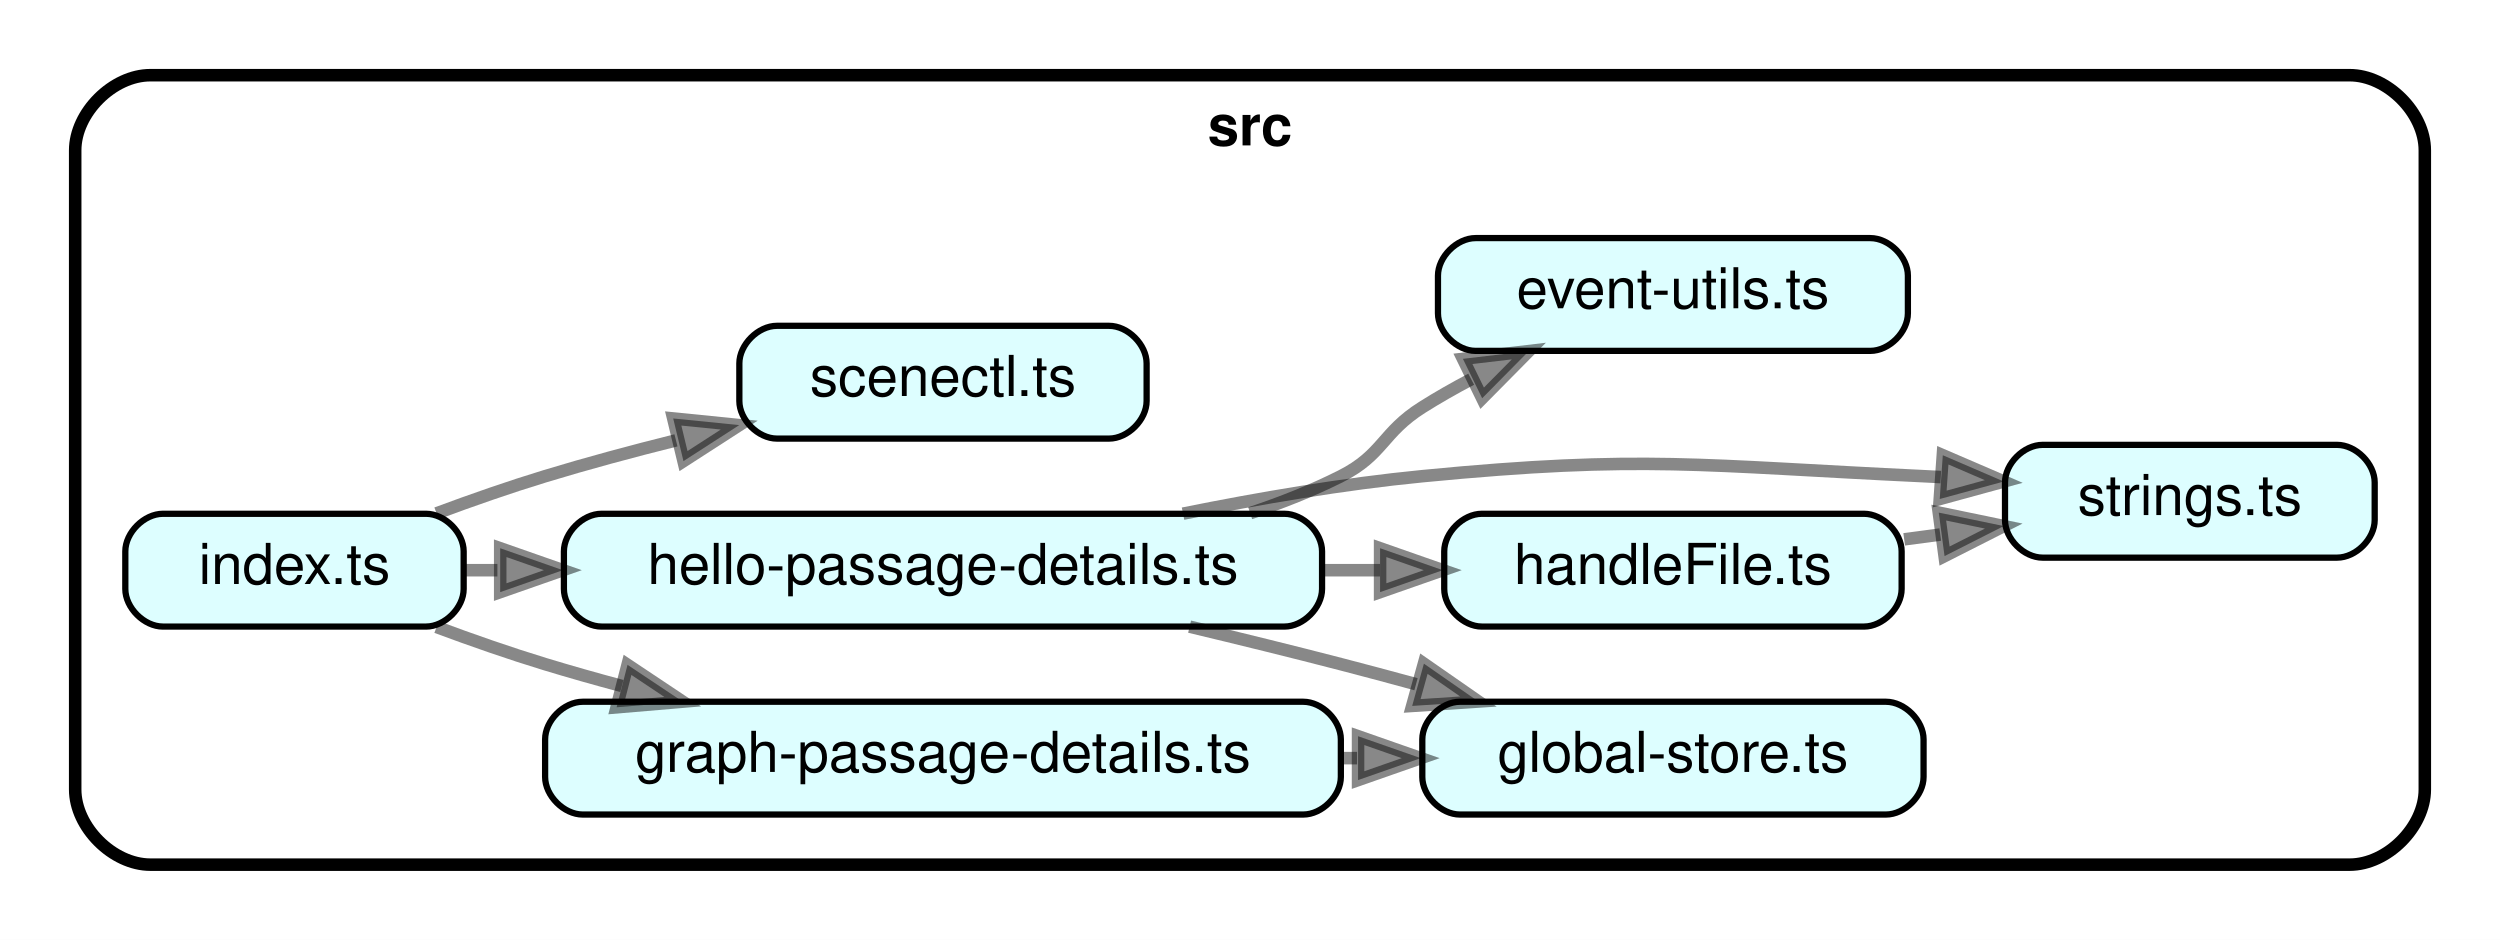
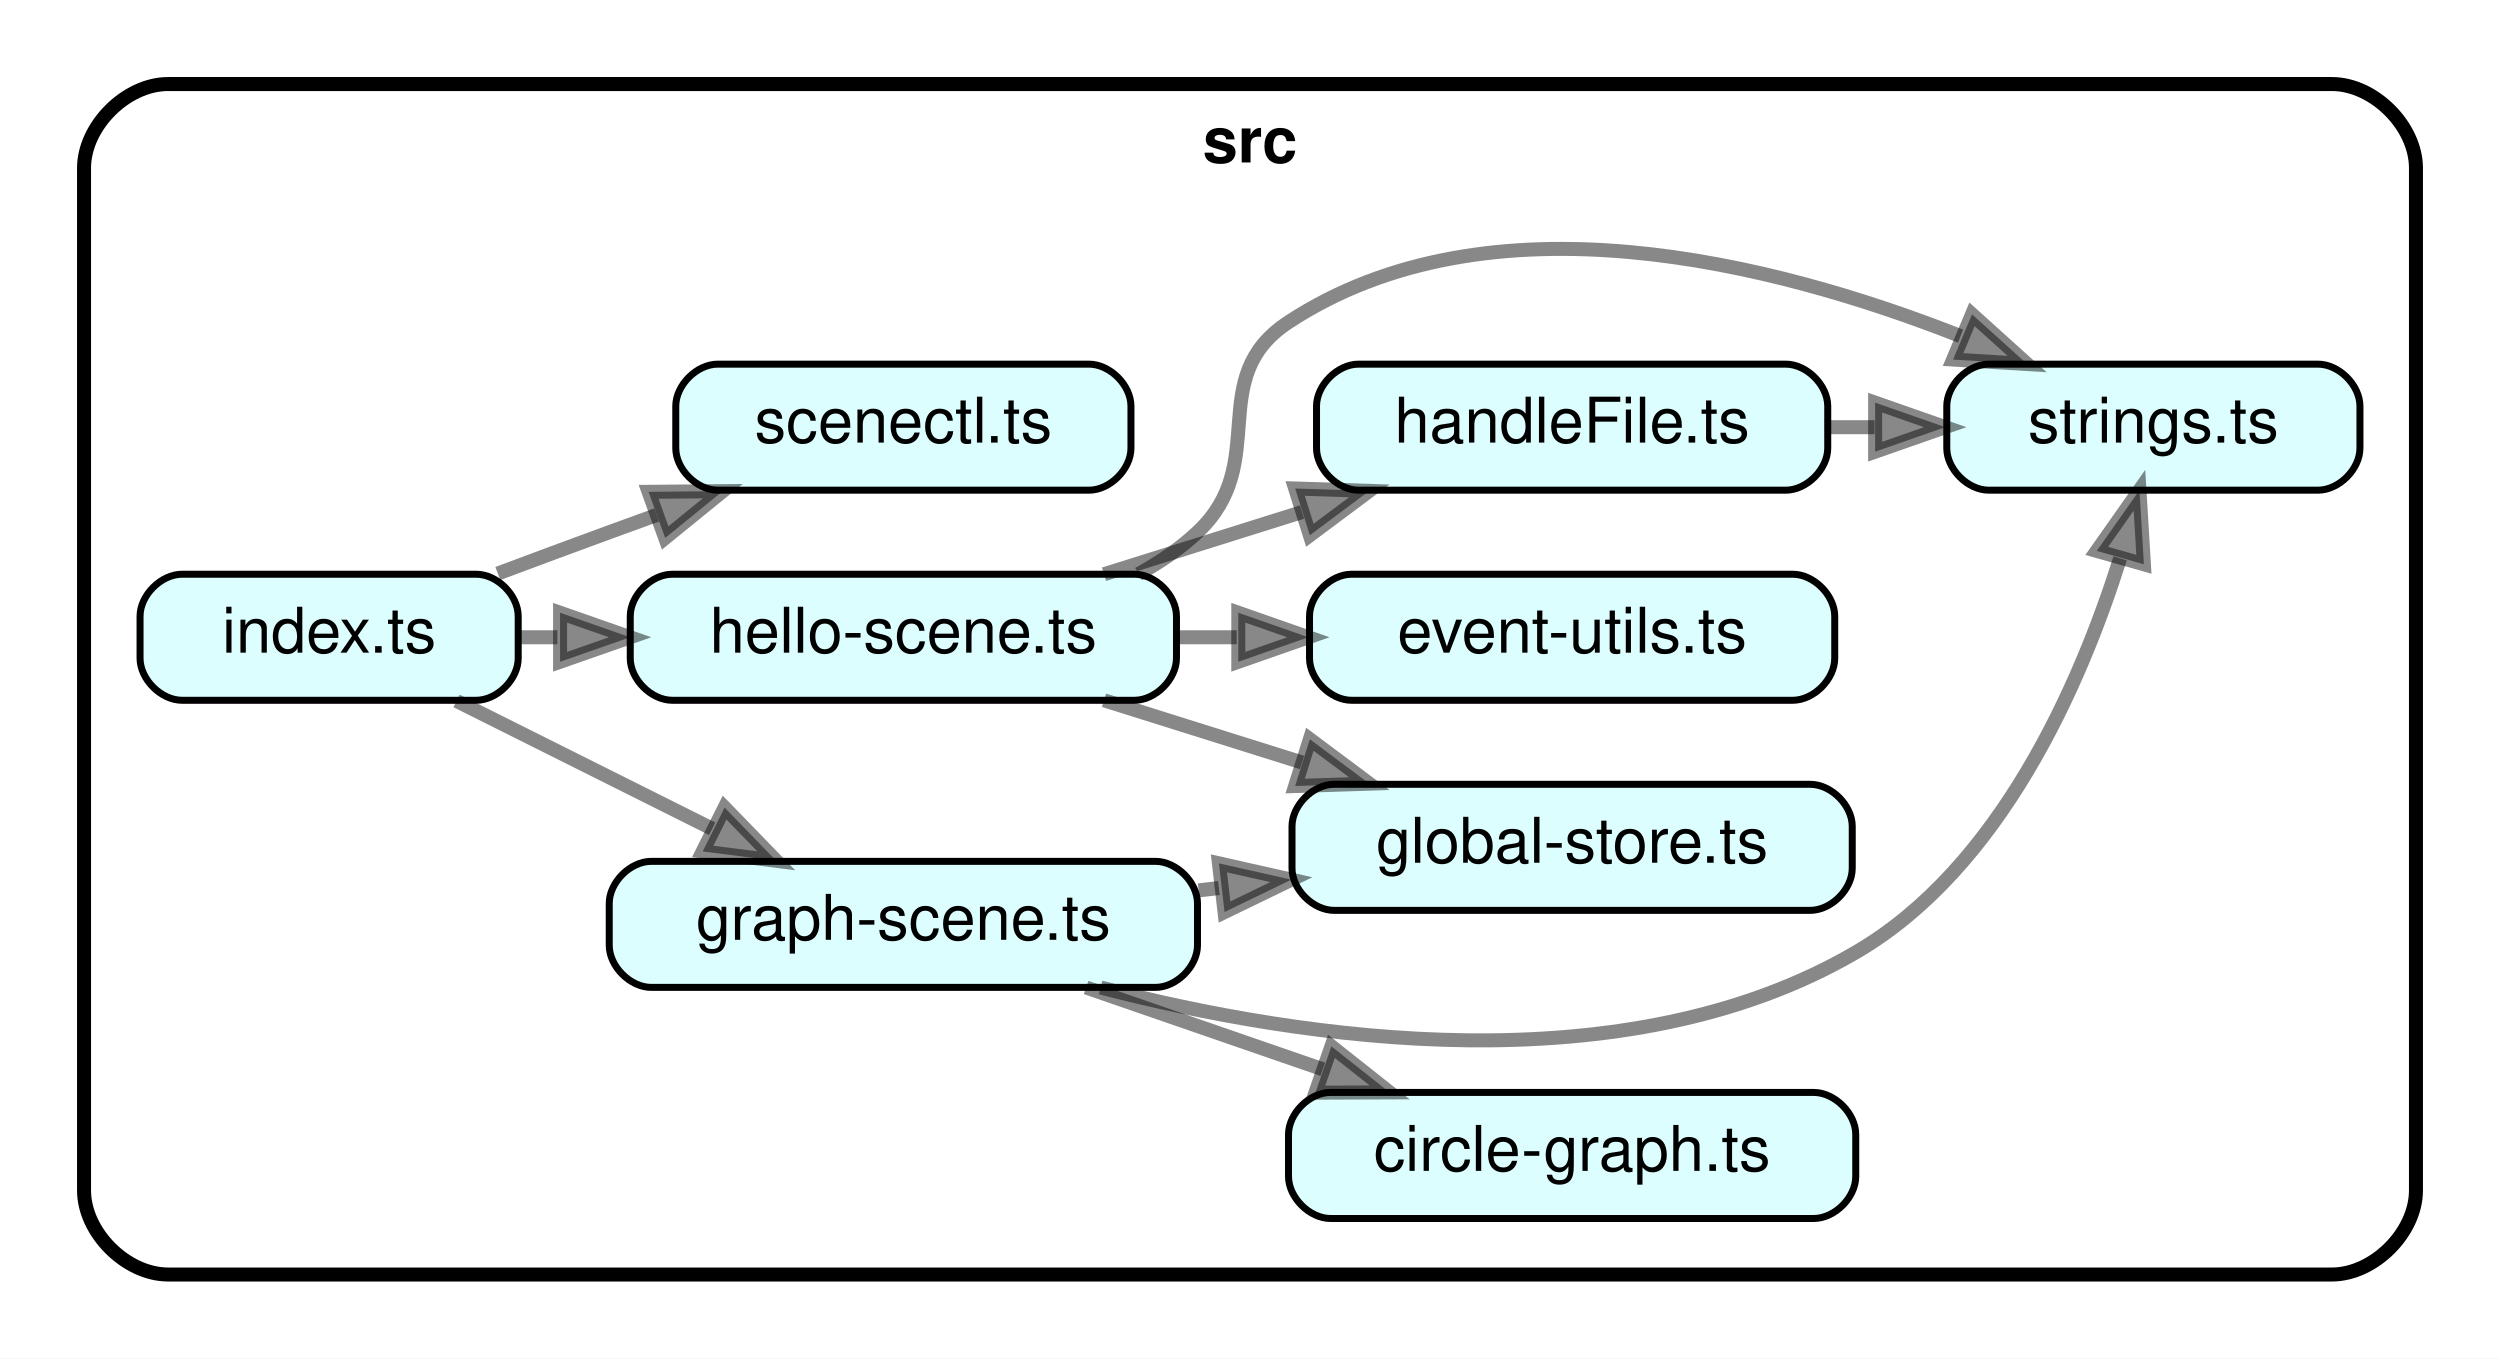
- <svg xmlns="http://www.w3.org/2000/svg" xmlns:xlink="http://www.w3.org/1999/xlink" width="399pt" height="150pt" viewBox="0.00 0.00 399.00 150.00">
-   <g id="graph0" class="graph" transform="scale(1 1) rotate(0) translate(4 146)">
-     <polygon fill="#ffffff" stroke="transparent" points="-4,4 -4,-146 395,-146 395,4 -4,4" />
+ <svg xmlns="http://www.w3.org/2000/svg" xmlns:xlink="http://www.w3.org/1999/xlink" width="357pt" height="194pt" viewBox="0.00 0.00 357.00 194.00">
+   <g id="graph0" class="graph" transform="scale(1 1) rotate(0) translate(4 190)">
+     <polygon fill="#ffffff" stroke="transparent" points="-4,4 -4,-190 353,-190 353,4 -4,4" />
    <g id="clust1" class="cluster">
-       <path fill="#ffffff" stroke="#000000" stroke-width="2" d="M20,-8C20,-8 371,-8 371,-8 377,-8 383,-14 383,-20 383,-20 383,-122 383,-122 383,-128 377,-134 371,-134 371,-134 20,-134 20,-134 14,-134 8,-128 8,-122 8,-122 8,-20 8,-20 8,-14 14,-8 20,-8" />
-       <text text-anchor="middle" x="195.5" y="-122.8" font-family="Helvetica,sans-Serif" font-weight="bold" font-size="9.00" fill="#000000">src</text>
+       <path fill="#ffffff" stroke="#000000" stroke-width="2" d="M20,-8C20,-8 329,-8 329,-8 335,-8 341,-14 341,-20 341,-20 341,-166 341,-166 341,-172 335,-178 329,-178 329,-178 20,-178 20,-178 14,-178 8,-172 8,-166 8,-166 8,-20 8,-20 8,-14 14,-8 20,-8" />
+       <text text-anchor="middle" x="174.5" y="-166.8" font-family="Helvetica,sans-Serif" font-weight="bold" font-size="9.00" fill="#000000">src</text>
    </g>
    <g id="node1" class="node">
      <g id="a_node1">
-         <a xlink:href="https://github.com/dragonman225/bmvis/tree/master/src/event-utils.ts" xlink:title="event-utils.ts">
-           <path fill="#ddfeff" stroke="#000000" d="M294.5,-108C294.5,-108 231.5,-108 231.5,-108 228.5,-108 225.5,-105 225.5,-102 225.5,-102 225.5,-96 225.5,-96 225.5,-93 228.5,-90 231.5,-90 231.5,-90 294.5,-90 294.5,-90 297.5,-90 300.5,-93 300.5,-96 300.5,-96 300.5,-102 300.5,-102 300.5,-105 297.5,-108 294.5,-108" />
-           <text text-anchor="middle" x="263" y="-96.8" font-family="Helvetica,sans-Serif" font-size="9.00" fill="#000000">event-utils.ts</text>
+         <a xlink:href="https://github.com/dragonman225/bmvis/tree/master/src/circle-graph.ts" xlink:title="circle-graph.ts">
+           <path fill="#ddfeff" stroke="#000000" d="M255,-34C255,-34 186,-34 186,-34 183,-34 180,-31 180,-28 180,-28 180,-22 180,-22 180,-19 183,-16 186,-16 186,-16 255,-16 255,-16 258,-16 261,-19 261,-22 261,-22 261,-28 261,-28 261,-31 258,-34 255,-34" />
+           <text text-anchor="middle" x="220.5" y="-22.8" font-family="Helvetica,sans-Serif" font-size="9.00" fill="#000000">circle-graph.ts</text>
        </a>
      </g>
    </g>
    <g id="node2" class="node">
      <g id="a_node2">
-         <a xlink:href="https://github.com/dragonman225/bmvis/tree/master/src/global-store.ts" xlink:title="global-store.ts">
-           <path fill="#ddfeff" stroke="#000000" d="M297,-34C297,-34 229,-34 229,-34 226,-34 223,-31 223,-28 223,-28 223,-22 223,-22 223,-19 226,-16 229,-16 229,-16 297,-16 297,-16 300,-16 303,-19 303,-22 303,-22 303,-28 303,-28 303,-31 300,-34 297,-34" />
-           <text text-anchor="middle" x="263" y="-22.8" font-family="Helvetica,sans-Serif" font-size="9.00" fill="#000000">global-store.ts</text>
+         <a xlink:href="https://github.com/dragonman225/bmvis/tree/master/src/event-utils.ts" xlink:title="event-utils.ts">
+           <path fill="#ddfeff" stroke="#000000" d="M252,-108C252,-108 189,-108 189,-108 186,-108 183,-105 183,-102 183,-102 183,-96 183,-96 183,-93 186,-90 189,-90 189,-90 252,-90 252,-90 255,-90 258,-93 258,-96 258,-96 258,-102 258,-102 258,-105 255,-108 252,-108" />
+           <text text-anchor="middle" x="220.5" y="-96.8" font-family="Helvetica,sans-Serif" font-size="9.00" fill="#000000">event-utils.ts</text>
        </a>
      </g>
    </g>
    <g id="node3" class="node">
      <g id="a_node3">
-         <a xlink:href="https://github.com/dragonman225/bmvis/tree/master/src/graph-passage-details.ts" xlink:title="graph-passage-details.ts">
-           <path fill="#ddfeff" stroke="#000000" d="M204,-34C204,-34 89,-34 89,-34 86,-34 83,-31 83,-28 83,-28 83,-22 83,-22 83,-19 86,-16 89,-16 89,-16 204,-16 204,-16 207,-16 210,-19 210,-22 210,-22 210,-28 210,-28 210,-31 207,-34 204,-34" />
-           <text text-anchor="middle" x="146.5" y="-22.8" font-family="Helvetica,sans-Serif" font-size="9.00" fill="#000000">graph-passage-details.ts</text>
+         <a xlink:href="https://github.com/dragonman225/bmvis/tree/master/src/global-store.ts" xlink:title="global-store.ts">
+           <path fill="#ddfeff" stroke="#000000" d="M254.5,-78C254.5,-78 186.5,-78 186.5,-78 183.5,-78 180.5,-75 180.5,-72 180.5,-72 180.5,-66 180.5,-66 180.5,-63 183.5,-60 186.5,-60 186.5,-60 254.5,-60 254.5,-60 257.5,-60 260.5,-63 260.5,-66 260.5,-66 260.5,-72 260.5,-72 260.5,-75 257.5,-78 254.5,-78" />
+           <text text-anchor="middle" x="220.5" y="-66.8" font-family="Helvetica,sans-Serif" font-size="9.00" fill="#000000">global-store.ts</text>
+         </a>
+       </g>
+     </g>
+     <g id="node4" class="node">
+       <g id="a_node4">
+         <a xlink:href="https://github.com/dragonman225/bmvis/tree/master/src/graph-scene.ts" xlink:title="graph-scene.ts">
+           <path fill="#ddfeff" stroke="#000000" d="M161,-67C161,-67 89,-67 89,-67 86,-67 83,-64 83,-61 83,-61 83,-55 83,-55 83,-52 86,-49 89,-49 89,-49 161,-49 161,-49 164,-49 167,-52 167,-55 167,-55 167,-61 167,-61 167,-64 164,-67 161,-67" />
+           <text text-anchor="middle" x="125" y="-55.8" font-family="Helvetica,sans-Serif" font-size="9.00" fill="#000000">graph-scene.ts</text>
        </a>
      </g>
    </g>
    <g id="edge1" class="edge">
-       <path fill="none" stroke="#000000" stroke-width="2" stroke-opacity="0.467" d="M210.204,-25C211.001,-25 211.796,-25 212.59,-25" />
-       <polygon fill="#000000" fill-opacity="0.467" stroke="#000000" stroke-width="2" stroke-opacity="0.467" points="212.744,-28.5 222.744,-25 212.744,-21.5 212.744,-28.5" />
-     </g>
-     <g id="node4" class="node">
-       <g id="a_node4">
-         <a xlink:href="https://github.com/dragonman225/bmvis/tree/master/src/handleFile.ts" xlink:title="handleFile.ts">
-           <path fill="#ddfeff" stroke="#000000" d="M293.5,-64C293.5,-64 232.5,-64 232.5,-64 229.5,-64 226.5,-61 226.5,-58 226.5,-58 226.5,-52 226.5,-52 226.5,-49 229.5,-46 232.5,-46 232.5,-46 293.5,-46 293.5,-46 296.5,-46 299.5,-49 299.5,-52 299.5,-52 299.5,-58 299.5,-58 299.5,-61 296.5,-64 293.5,-64" />
-           <text text-anchor="middle" x="263" y="-52.8" font-family="Helvetica,sans-Serif" font-size="9.00" fill="#000000">handleFile.ts</text>
-         </a>
-       </g>
-     </g>
-     <g id="node8" class="node">
-       <g id="a_node8">
-         <a xlink:href="https://github.com/dragonman225/bmvis/tree/master/src/strings.ts" xlink:title="strings.ts">
-           <path fill="#ddfeff" stroke="#000000" d="M369,-75C369,-75 322,-75 322,-75 319,-75 316,-72 316,-69 316,-69 316,-63 316,-63 316,-60 319,-57 322,-57 322,-57 369,-57 369,-57 372,-57 375,-60 375,-63 375,-63 375,-69 375,-69 375,-72 372,-75 369,-75" />
-           <text text-anchor="middle" x="345.5" y="-63.8" font-family="Helvetica,sans-Serif" font-size="9.00" fill="#000000">strings.ts</text>
-         </a>
-       </g>
+       <path fill="none" stroke="#000000" stroke-width="2" stroke-opacity="0.467" d="M151.096,-48.983C161.518,-45.381 173.686,-41.176 184.898,-37.302" />
+       <polygon fill="#000000" fill-opacity="0.467" stroke="#000000" stroke-width="2" stroke-opacity="0.467" points="186.127,-40.581 194.436,-34.007 183.841,-33.965 186.127,-40.581" />
    </g>
    <g id="edge2" class="edge">
-       <path fill="none" stroke="#000000" stroke-width="2" stroke-opacity="0.467" d="M299.907,-59.921C301.818,-60.176 303.743,-60.432 305.663,-60.688" />
-       <polygon fill="#000000" fill-opacity="0.467" stroke="#000000" stroke-width="2" stroke-opacity="0.467" points="305.425,-64.188 315.799,-62.04 306.35,-57.249 305.425,-64.188" />
+       <path fill="none" stroke="#000000" stroke-width="2" stroke-opacity="0.467" d="M167.166,-62.857C168.127,-62.968 169.093,-63.079 170.059,-63.19" />
+       <polygon fill="#000000" fill-opacity="0.467" stroke="#000000" stroke-width="2" stroke-opacity="0.467" points="170.062,-66.713 180.397,-64.381 170.863,-59.76 170.062,-66.713" />
    </g>
-     <g id="node5" class="node">
-       <g id="a_node5">
-         <a xlink:href="https://github.com/dragonman225/bmvis/tree/master/src/hello-passage-details.ts" xlink:title="hello-passage-details.ts">
-           <path fill="#ddfeff" stroke="#000000" d="M201,-64C201,-64 92,-64 92,-64 89,-64 86,-61 86,-58 86,-58 86,-52 86,-52 86,-49 89,-46 92,-46 92,-46 201,-46 201,-46 204,-46 207,-49 207,-52 207,-52 207,-58 207,-58 207,-61 204,-64 201,-64" />
-           <text text-anchor="middle" x="146.5" y="-52.8" font-family="Helvetica,sans-Serif" font-size="9.00" fill="#000000">hello-passage-details.ts</text>
+     <g id="node9" class="node">
+       <g id="a_node9">
+         <a xlink:href="https://github.com/dragonman225/bmvis/tree/master/src/strings.ts" xlink:title="strings.ts">
+           <path fill="#ddfeff" stroke="#000000" d="M327,-138C327,-138 280,-138 280,-138 277,-138 274,-135 274,-132 274,-132 274,-126 274,-126 274,-123 277,-120 280,-120 280,-120 327,-120 327,-120 330,-120 333,-123 333,-126 333,-126 333,-132 333,-132 333,-135 330,-138 327,-138" />
+           <text text-anchor="middle" x="303.5" y="-126.8" font-family="Helvetica,sans-Serif" font-size="9.00" fill="#000000">strings.ts</text>
        </a>
      </g>
    </g>
    <g id="edge3" class="edge">
-       <path fill="none" stroke="#000000" stroke-width="2" stroke-opacity="0.467" d="M195.528,-64.094C200.535,-65.753 205.449,-67.705 210,-70 216.758,-73.408 216.598,-76.963 223,-81 225.476,-82.561 228.11,-84.059 230.799,-85.478" />
-       <polygon fill="#000000" fill-opacity="0.467" stroke="#000000" stroke-width="2" stroke-opacity="0.467" points="229.482,-88.73 240.004,-89.973 232.554,-82.44 229.482,-88.73" />
+       <path fill="none" stroke="#000000" stroke-width="2" stroke-opacity="0.467" d="M153.17,-48.985C182.258,-41.453 227.938,-34.733 261,-54 281.657,-66.037 293.083,-92.257 298.754,-110.271" />
+       <polygon fill="#000000" fill-opacity="0.467" stroke="#000000" stroke-width="2" stroke-opacity="0.467" points="295.417,-111.33 301.514,-119.994 302.151,-109.418 295.417,-111.33" />
+     </g>
+     <g id="node5" class="node">
+       <g id="a_node5">
+         <a xlink:href="https://github.com/dragonman225/bmvis/tree/master/src/handleFile.ts" xlink:title="handleFile.ts">
+           <path fill="#ddfeff" stroke="#000000" d="M251,-138C251,-138 190,-138 190,-138 187,-138 184,-135 184,-132 184,-132 184,-126 184,-126 184,-123 187,-120 190,-120 190,-120 251,-120 251,-120 254,-120 257,-123 257,-126 257,-126 257,-132 257,-132 257,-135 254,-138 251,-138" />
+           <text text-anchor="middle" x="220.5" y="-126.8" font-family="Helvetica,sans-Serif" font-size="9.00" fill="#000000">handleFile.ts</text>
+         </a>
+       </g>
    </g>
    <g id="edge4" class="edge">
-       <path fill="none" stroke="#000000" stroke-width="2" stroke-opacity="0.467" d="M185.86,-45.986C193.864,-44.073 202.215,-42.02 210,-40 213.898,-38.989 217.947,-37.904 221.993,-36.798" />
-       <polygon fill="#000000" fill-opacity="0.467" stroke="#000000" stroke-width="2" stroke-opacity="0.467" points="223.255,-40.08 231.954,-34.033 221.382,-33.335 223.255,-40.08" />
-     </g>
-     <g id="edge5" class="edge">
-       <path fill="none" stroke="#000000" stroke-width="2" stroke-opacity="0.467" d="M207.139,-55C210.197,-55 213.246,-55 216.253,-55" />
-       <polygon fill="#000000" fill-opacity="0.467" stroke="#000000" stroke-width="2" stroke-opacity="0.467" points="216.262,-58.5 226.262,-55 216.262,-51.5 216.262,-58.5" />
-     </g>
-     <g id="edge6" class="edge">
-       <path fill="none" stroke="#000000" stroke-width="2" stroke-opacity="0.467" d="M184.811,-64.02C196.951,-66.471 210.472,-68.783 223,-70 258.389,-73.437 267.484,-71.668 303,-70 303.907,-69.957 304.824,-69.91 305.749,-69.858" />
-       <polygon fill="#000000" fill-opacity="0.467" stroke="#000000" stroke-width="2" stroke-opacity="0.467" points="306.071,-73.344 315.802,-69.153 305.582,-66.361 306.071,-73.344" />
+       <path fill="none" stroke="#000000" stroke-width="2" stroke-opacity="0.467" d="M257.147,-129C259.318,-129 261.507,-129 263.69,-129" />
+       <polygon fill="#000000" fill-opacity="0.467" stroke="#000000" stroke-width="2" stroke-opacity="0.467" points="263.77,-132.5 273.769,-129 263.769,-125.5 263.77,-132.5" />
    </g>
    <g id="node6" class="node">
      <g id="a_node6">
-         <a xlink:href="https://github.com/dragonman225/bmvis/tree/master/src/index.ts" xlink:title="index.ts">
-           <path fill="#ddfeff" stroke="#000000" d="M64,-64C64,-64 22,-64 22,-64 19,-64 16,-61 16,-58 16,-58 16,-52 16,-52 16,-49 19,-46 22,-46 22,-46 64,-46 64,-46 67,-46 70,-49 70,-52 70,-52 70,-58 70,-58 70,-61 67,-64 64,-64" />
-           <text text-anchor="middle" x="43" y="-52.8" font-family="Helvetica,sans-Serif" font-size="9.00" fill="#000000">index.ts</text>
+         <a xlink:href="https://github.com/dragonman225/bmvis/tree/master/src/hello-scene.ts" xlink:title="hello-scene.ts">
+           <path fill="#ddfeff" stroke="#000000" d="M158,-108C158,-108 92,-108 92,-108 89,-108 86,-105 86,-102 86,-102 86,-96 86,-96 86,-93 89,-90 92,-90 92,-90 158,-90 158,-90 161,-90 164,-93 164,-96 164,-96 164,-102 164,-102 164,-105 161,-108 158,-108" />
+           <text text-anchor="middle" x="125" y="-96.8" font-family="Helvetica,sans-Serif" font-size="9.00" fill="#000000">hello-scene.ts</text>
        </a>
      </g>
    </g>
+     <g id="edge5" class="edge">
+       <path fill="none" stroke="#000000" stroke-width="2" stroke-opacity="0.467" d="M164.119,-99C166.92,-99 169.762,-99 172.604,-99" />
+       <polygon fill="#000000" fill-opacity="0.467" stroke="#000000" stroke-width="2" stroke-opacity="0.467" points="172.829,-102.5 182.829,-99 172.829,-95.5 172.829,-102.5" />
+     </g>
+     <g id="edge6" class="edge">
+       <path fill="none" stroke="#000000" stroke-width="2" stroke-opacity="0.467" d="M153.653,-89.999C162.542,-87.207 172.489,-84.082 181.937,-81.114" />
+       <polygon fill="#000000" fill-opacity="0.467" stroke="#000000" stroke-width="2" stroke-opacity="0.467" points="183.046,-84.434 191.537,-78.098 180.948,-77.756 183.046,-84.434" />
+     </g>
    <g id="edge7" class="edge">
-       <path fill="none" stroke="#000000" stroke-width="2" stroke-opacity="0.467" d="M65.674,-45.928C71.289,-43.84 77.324,-41.727 83,-40 86.962,-38.794 91.088,-37.627 95.25,-36.512" />
-       <polygon fill="#000000" fill-opacity="0.467" stroke="#000000" stroke-width="2" stroke-opacity="0.467" points="96.154,-39.893 104.966,-34.011 94.409,-33.114 96.154,-39.893" />
+       <path fill="none" stroke="#000000" stroke-width="2" stroke-opacity="0.467" d="M153.653,-108.001C162.542,-110.793 172.489,-113.918 181.937,-116.886" />
+       <polygon fill="#000000" fill-opacity="0.467" stroke="#000000" stroke-width="2" stroke-opacity="0.467" points="180.948,-120.244 191.537,-119.902 183.046,-113.566 180.948,-120.244" />
    </g>
    <g id="edge8" class="edge">
-       <path fill="none" stroke="#000000" stroke-width="2" stroke-opacity="0.467" d="M70.193,-55C71.882,-55 73.615,-55 75.384,-55" />
-       <polygon fill="#000000" fill-opacity="0.467" stroke="#000000" stroke-width="2" stroke-opacity="0.467" points="75.831,-58.5 85.831,-55 75.831,-51.5 75.831,-58.5" />
+       <path fill="none" stroke="#000000" stroke-width="2" stroke-opacity="0.467" d="M158.588,-108.033C161.64,-109.701 164.513,-111.672 167,-114 177.608,-123.931 167.853,-136.025 180,-144 208.658,-162.814 249.254,-152.532 275.969,-142.001" />
+       <polygon fill="#000000" fill-opacity="0.467" stroke="#000000" stroke-width="2" stroke-opacity="0.467" points="277.607,-145.11 285.474,-138.013 274.899,-138.655 277.607,-145.11" />
    </g>
    <g id="node7" class="node">
      <g id="a_node7">
-         <a xlink:href="https://github.com/dragonman225/bmvis/tree/master/src/scenectl.ts" xlink:title="scenectl.ts">
-           <path fill="#ddfeff" stroke="#000000" d="M173,-94C173,-94 120,-94 120,-94 117,-94 114,-91 114,-88 114,-88 114,-82 114,-82 114,-79 117,-76 120,-76 120,-76 173,-76 173,-76 176,-76 179,-79 179,-82 179,-82 179,-88 179,-88 179,-91 176,-94 173,-94" />
-           <text text-anchor="middle" x="146.5" y="-82.8" font-family="Helvetica,sans-Serif" font-size="9.00" fill="#000000">scenectl.ts</text>
+         <a xlink:href="https://github.com/dragonman225/bmvis/tree/master/src/index.ts" xlink:title="index.ts">
+           <path fill="#ddfeff" stroke="#000000" d="M64,-108C64,-108 22,-108 22,-108 19,-108 16,-105 16,-102 16,-102 16,-96 16,-96 16,-93 19,-90 22,-90 22,-90 64,-90 64,-90 67,-90 70,-93 70,-96 70,-96 70,-102 70,-102 70,-105 67,-108 64,-108" />
+           <text text-anchor="middle" x="43" y="-96.8" font-family="Helvetica,sans-Serif" font-size="9.00" fill="#000000">index.ts</text>
        </a>
      </g>
    </g>
    <g id="edge9" class="edge">
-       <path fill="none" stroke="#000000" stroke-width="2" stroke-opacity="0.467" d="M65.674,-64.072C71.289,-66.16 77.324,-68.273 83,-70 89.699,-72.038 96.865,-73.967 103.882,-75.719" />
-       <polygon fill="#000000" fill-opacity="0.467" stroke="#000000" stroke-width="2" stroke-opacity="0.467" points="103.442,-79.214 113.984,-78.154 105.082,-72.409 103.442,-79.214" />
+       <path fill="none" stroke="#000000" stroke-width="2" stroke-opacity="0.467" d="M61.199,-89.901C71.921,-84.54 85.694,-77.653 97.697,-71.651" />
+       <polygon fill="#000000" fill-opacity="0.467" stroke="#000000" stroke-width="2" stroke-opacity="0.467" points="99.473,-74.677 106.852,-67.074 96.343,-68.415 99.473,-74.677" />
+     </g>
+     <g id="edge10" class="edge">
+       <path fill="none" stroke="#000000" stroke-width="2" stroke-opacity="0.467" d="M70.305,-99C72.034,-99 73.801,-99 75.59,-99" />
+       <polygon fill="#000000" fill-opacity="0.467" stroke="#000000" stroke-width="2" stroke-opacity="0.467" points="75.978,-102.5 85.978,-99 75.978,-95.5 75.978,-102.5" />
+     </g>
+     <g id="node8" class="node">
+       <g id="a_node8">
+         <a xlink:href="https://github.com/dragonman225/bmvis/tree/master/src/scenectl.ts" xlink:title="scenectl.ts">
+           <path fill="#ddfeff" stroke="#000000" d="M151.5,-138C151.5,-138 98.5,-138 98.5,-138 95.5,-138 92.5,-135 92.5,-132 92.5,-132 92.5,-126 92.5,-126 92.5,-123 95.5,-120 98.5,-120 98.5,-120 151.5,-120 151.5,-120 154.5,-120 157.5,-123 157.5,-126 157.5,-126 157.5,-132 157.5,-132 157.5,-135 154.5,-138 151.5,-138" />
+           <text text-anchor="middle" x="125" y="-126.8" font-family="Helvetica,sans-Serif" font-size="9.00" fill="#000000">scenectl.ts</text>
+         </a>
+       </g>
+     </g>
+     <g id="edge11" class="edge">
+       <path fill="none" stroke="#000000" stroke-width="2" stroke-opacity="0.467" d="M67.091,-108.104C72.329,-110.064 77.846,-112.113 83,-114 85.209,-114.808 87.484,-115.636 89.78,-116.467" />
+       <polygon fill="#000000" fill-opacity="0.467" stroke="#000000" stroke-width="2" stroke-opacity="0.467" points="88.617,-119.768 99.211,-119.862 90.988,-113.182 88.617,-119.768" />
    </g>
  </g>
</svg>
